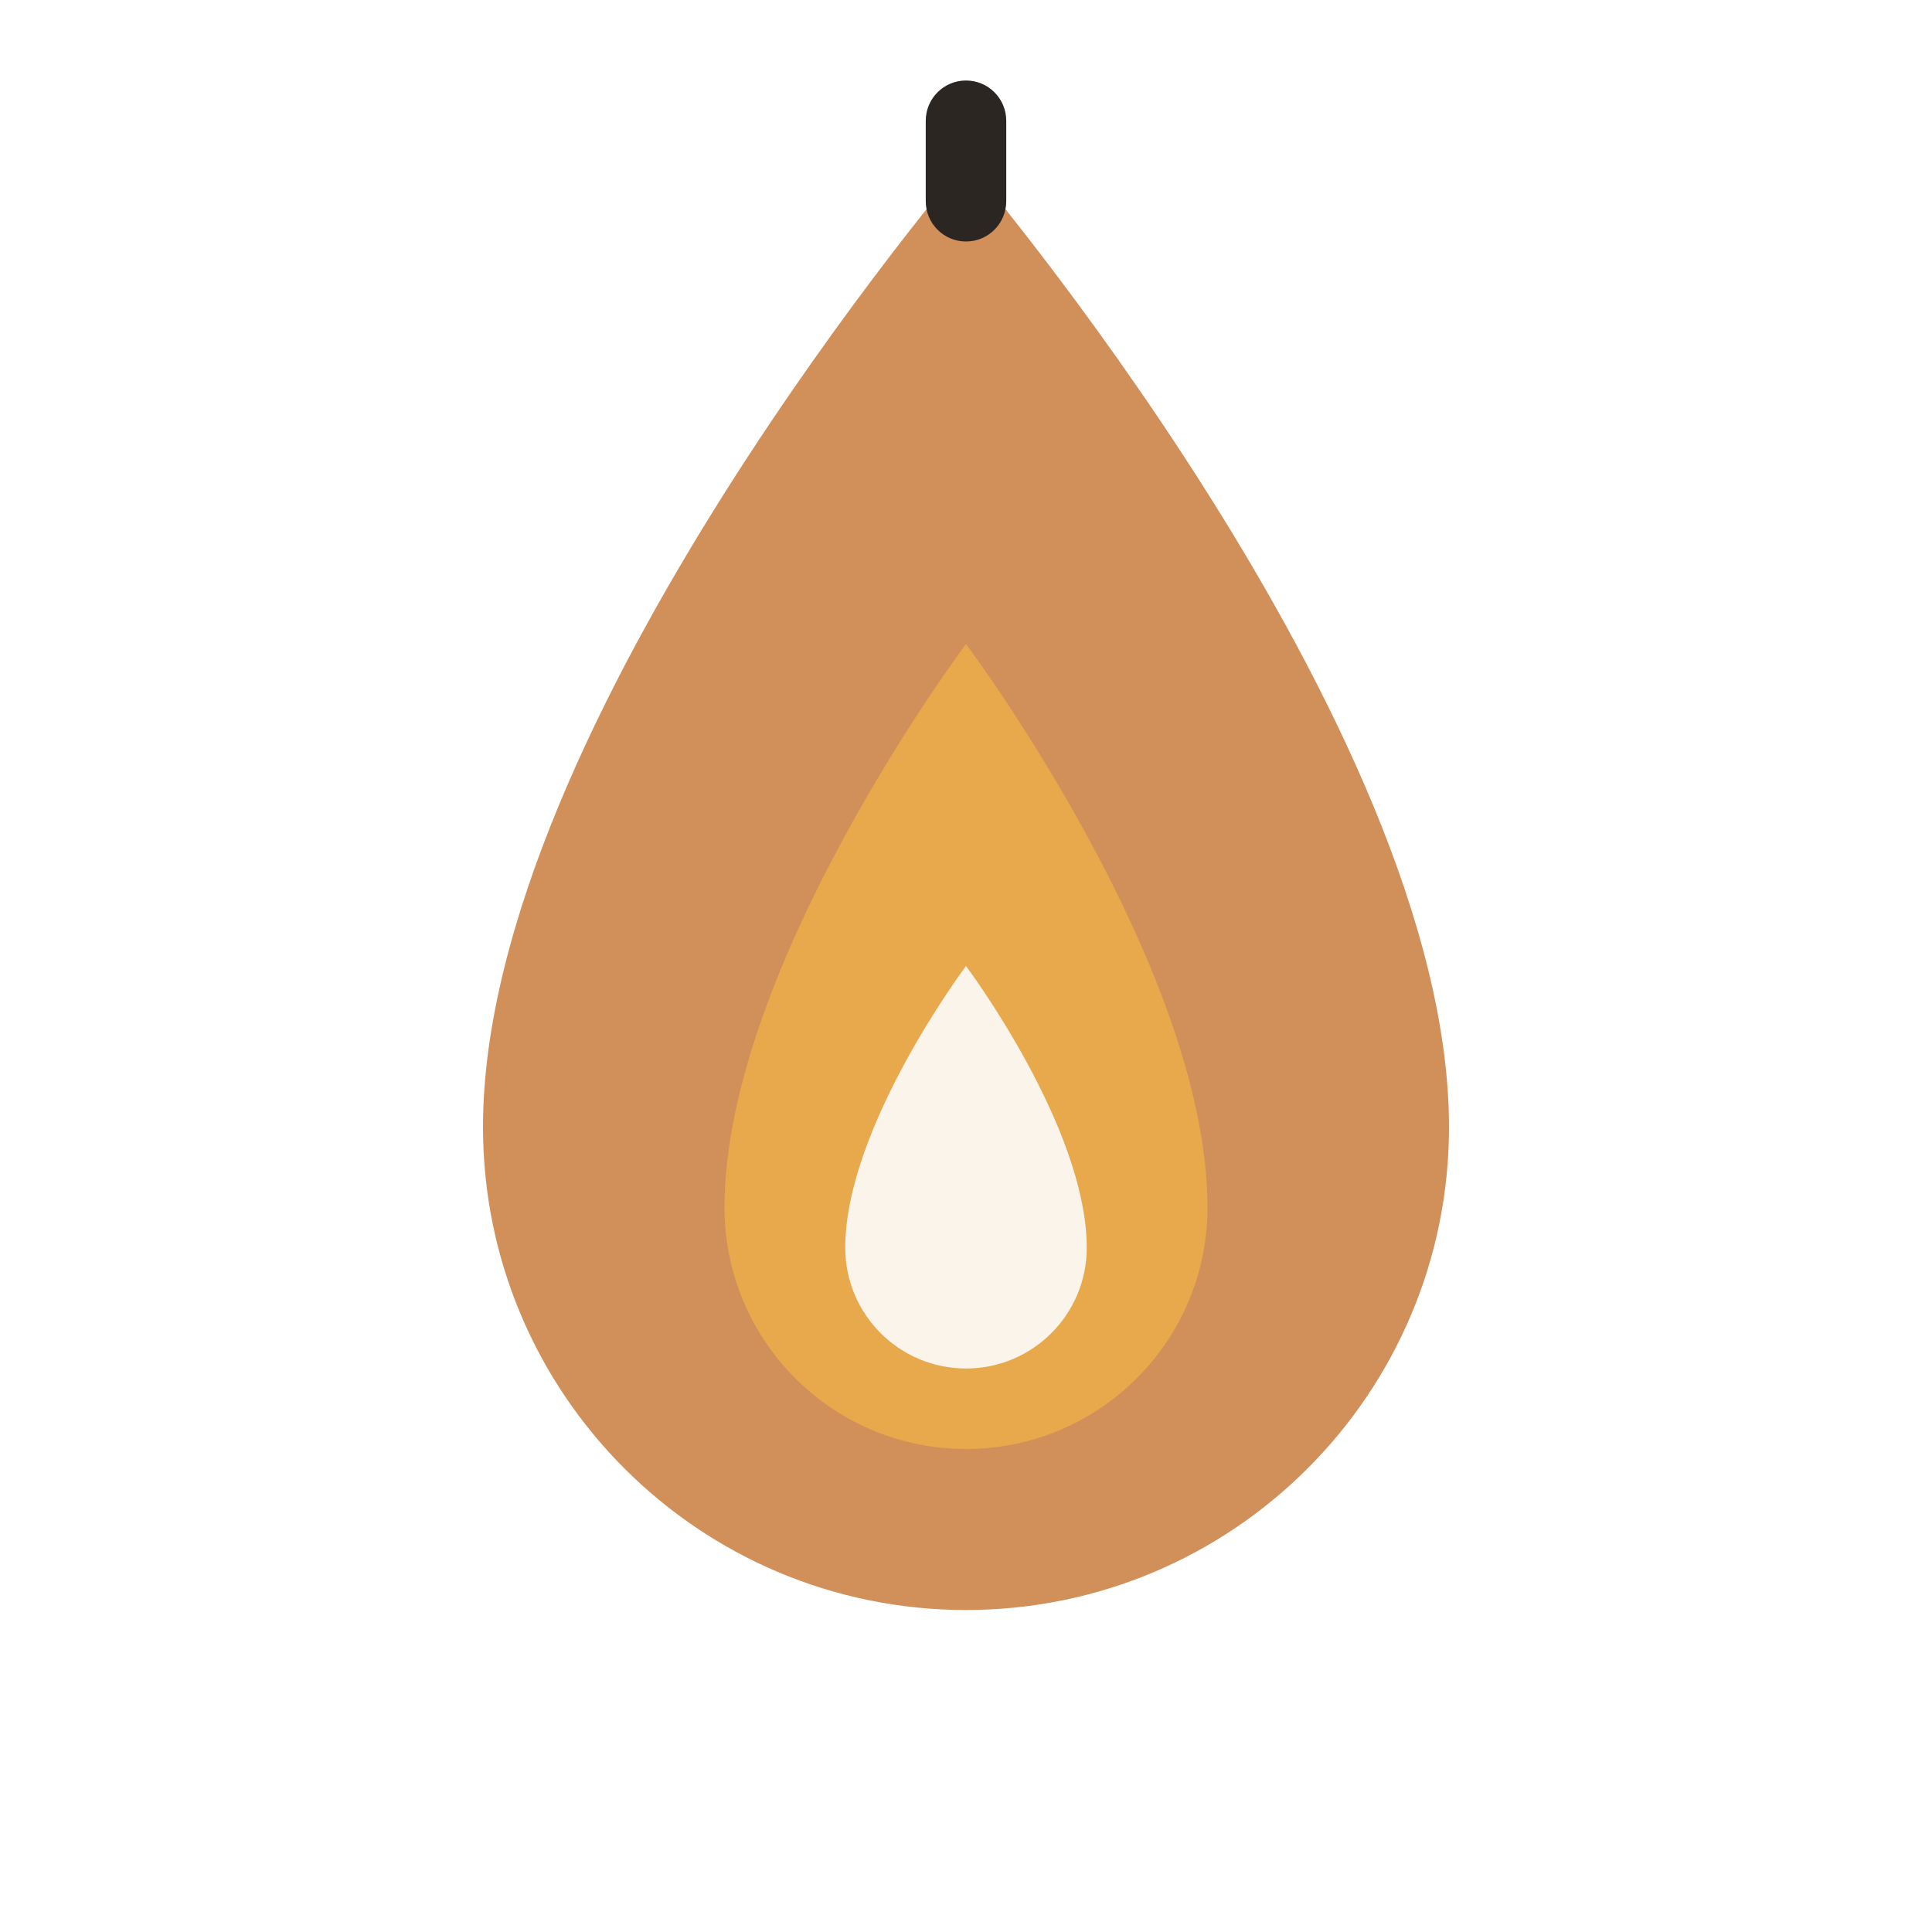
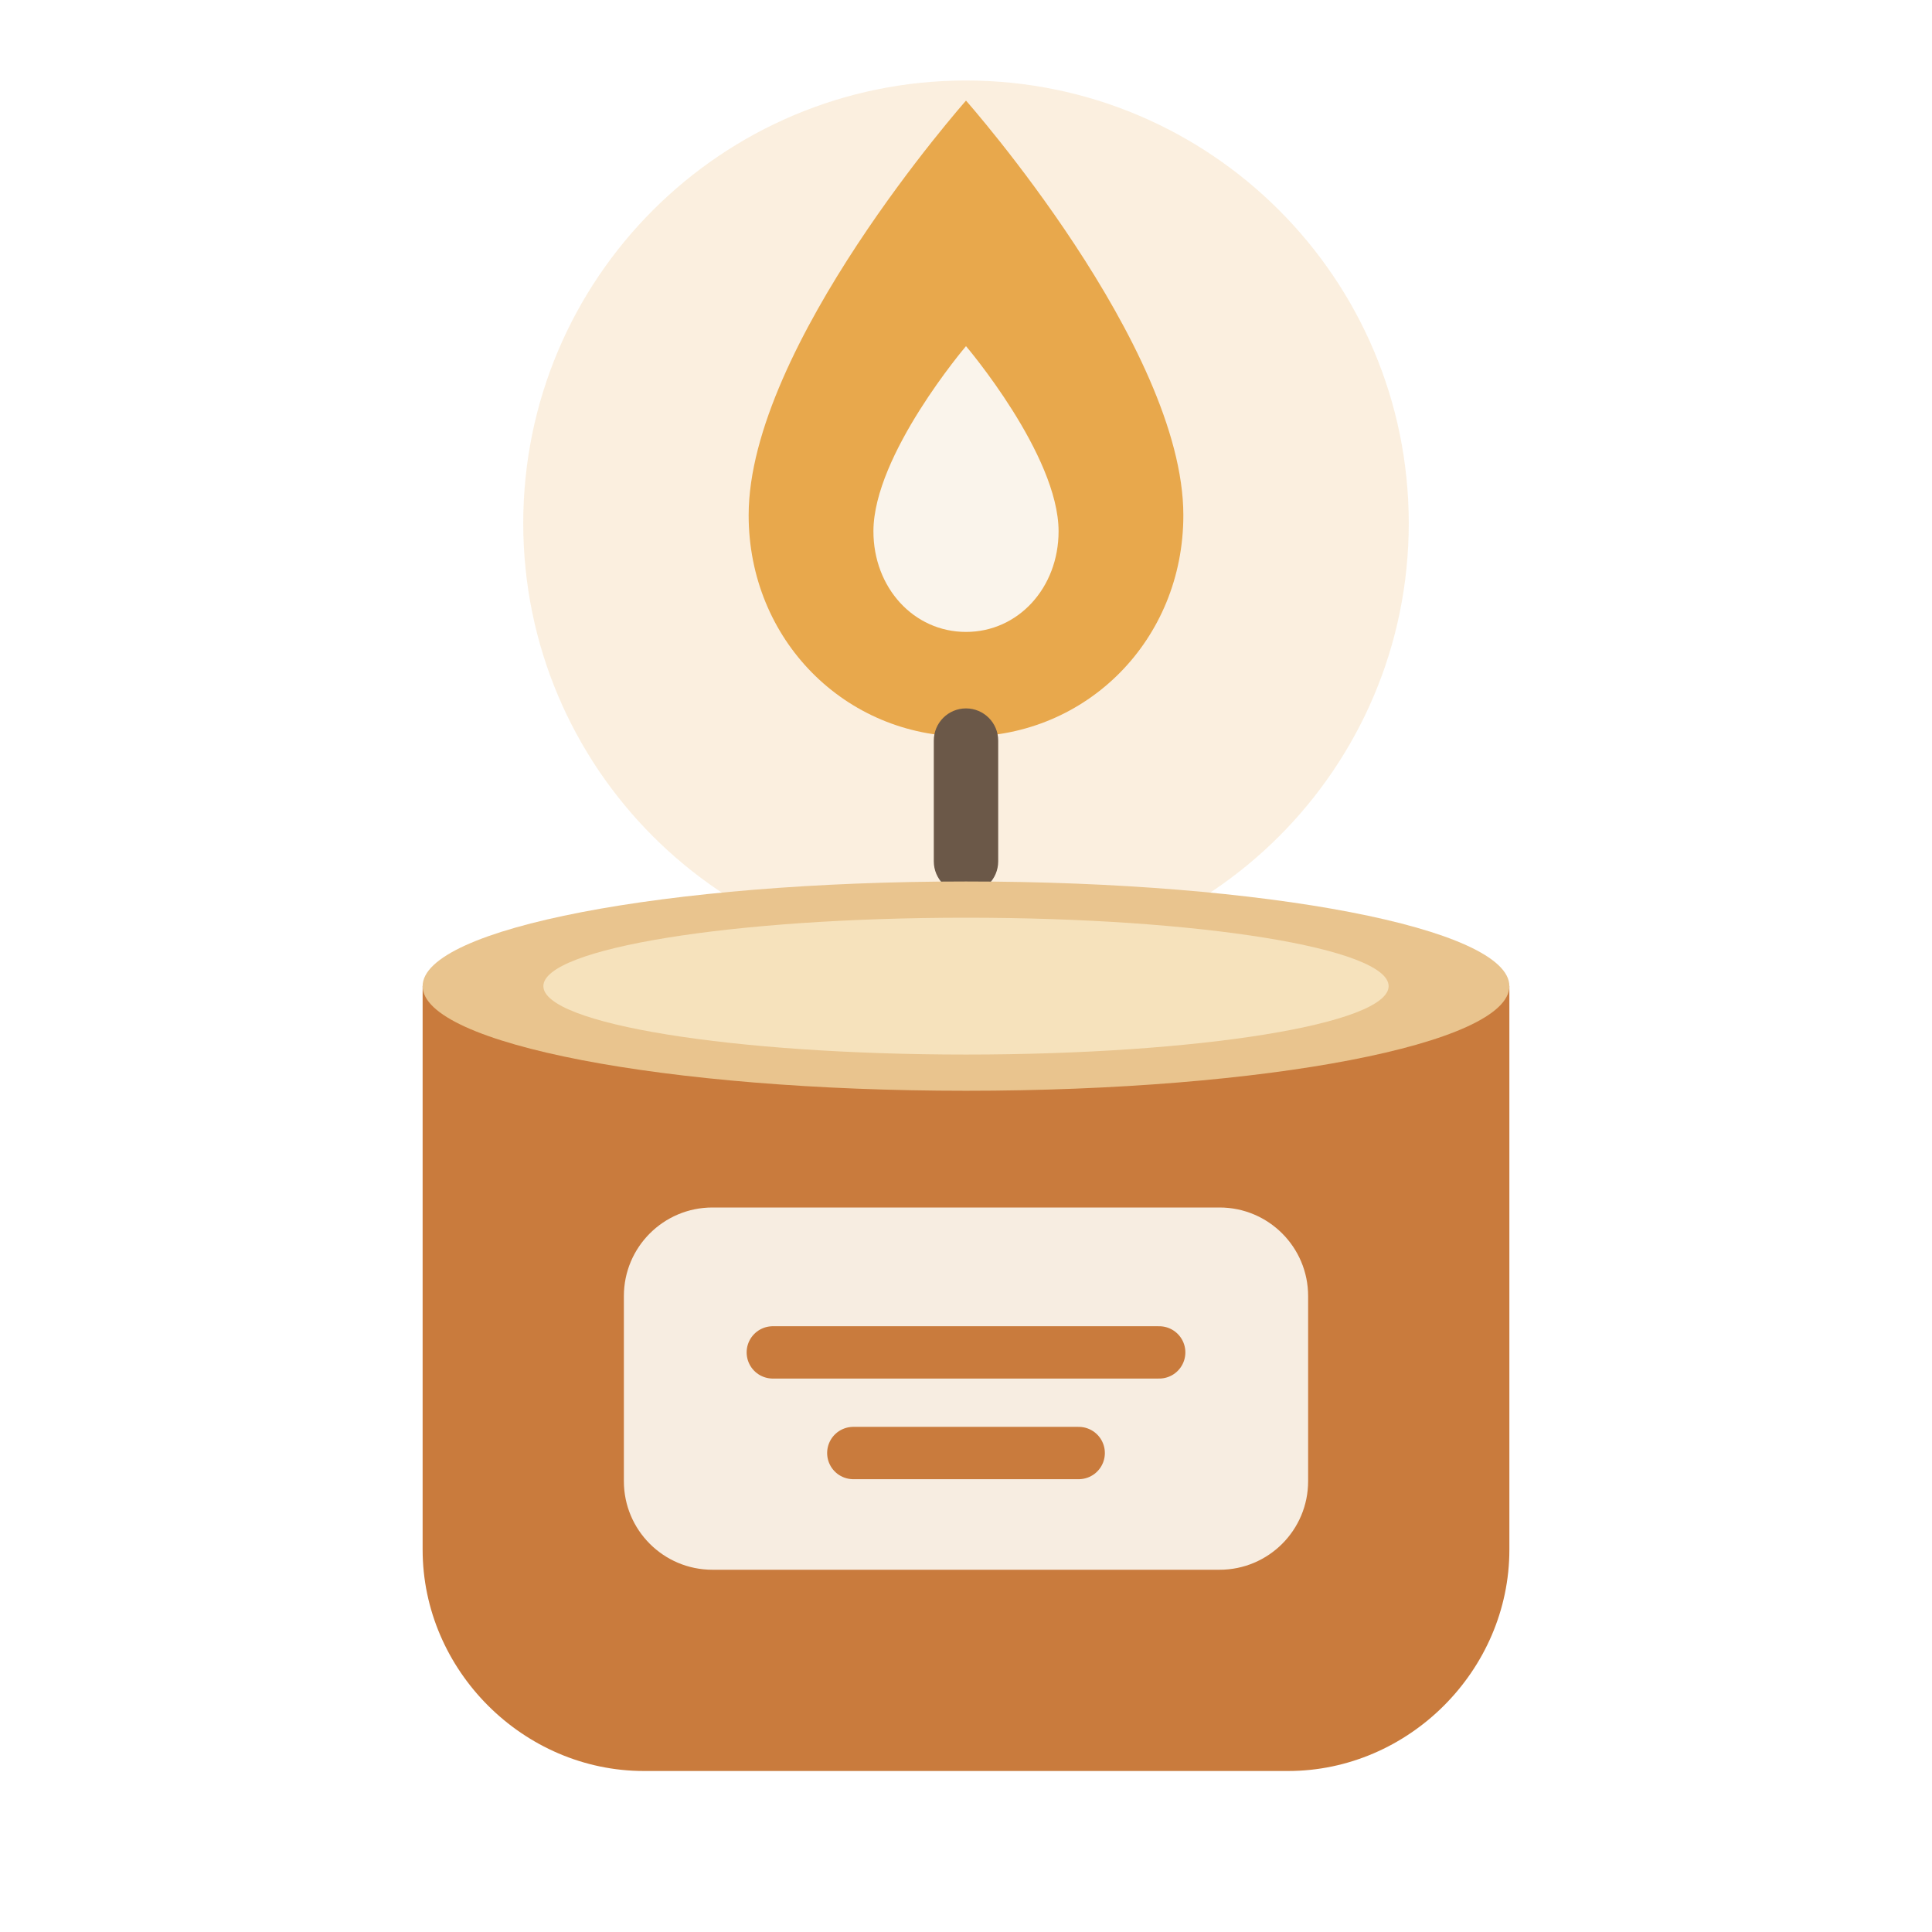
<svg xmlns="http://www.w3.org/2000/svg" viewBox="0 0 48 48" fill="none">
-   <path d="M24 4C24 4 12 18 12 28C12 34.627 17.373 40 24 40C30.627 40 36 34.627 36 28C36 18 24 4 24 4Z" fill="#C97B3D" opacity="0.85" />
-   <path d="M24 16C24 16 18 24 18 30C18 33.314 20.686 36 24 36C27.314 36 30 33.314 30 30C30 24 24 16 24 16Z" fill="#E8A84C" />
-   <path d="M24 24C24 24 21 28 21 31C21 32.657 22.343 34 24 34C25.657 34 27 32.657 27 31C27 28 24 24 24 24Z" fill="#FAF4EB" />
-   <rect x="23" y="2" width="2" height="4" rx="1" fill="#2B2622" />
+   <circle cx="24" cy="13" r="11" fill="#E8A84C" opacity="0.18" />
+   <path d="M24 2.5C24 2.5 18.6 8.6 18.6 12.8C18.6 15.9 21 18.3 24 18.3C27 18.3 29.4 15.9 29.4 12.8C29.4 8.6 24 2.5 24 2.5Z" fill="#E8A84C" />
+   <path d="M24 8.6C24 8.6 21.7 11.3 21.7 13.2C21.7 14.6 22.7 15.7 24 15.7C25.3 15.7 26.3 14.6 26.3 13.2C26.3 11.3 24 8.6 24 8.6Z" fill="#FAF4EB" />
+   <rect x="23.2" y="17.6" width="1.6" height="4.6" rx="0.8" fill="#6B5848" />
+   <path d="M10.5 24.5H37.5V38.5C37.5 41.5 35 44 32 44H16C13 44 10.5 41.5 10.5 38.5V24.5Z" fill="#C97B3D" />
+   <ellipse cx="24" cy="24.5" rx="13.5" ry="2.6" fill="#E9C48E" />
+   <ellipse cx="24" cy="24.5" rx="10.5" ry="1.7" fill="#F6E2BC" />
+   <rect x="15.5" y="30" width="17" height="9" rx="2.2" fill="#FAF4EB" opacity="0.94" />
+   <path d="M19.2 33.6H28.8M21.2 36.1H26.8" stroke="#C97B3D" stroke-width="1.3" stroke-linecap="round" />
</svg>
